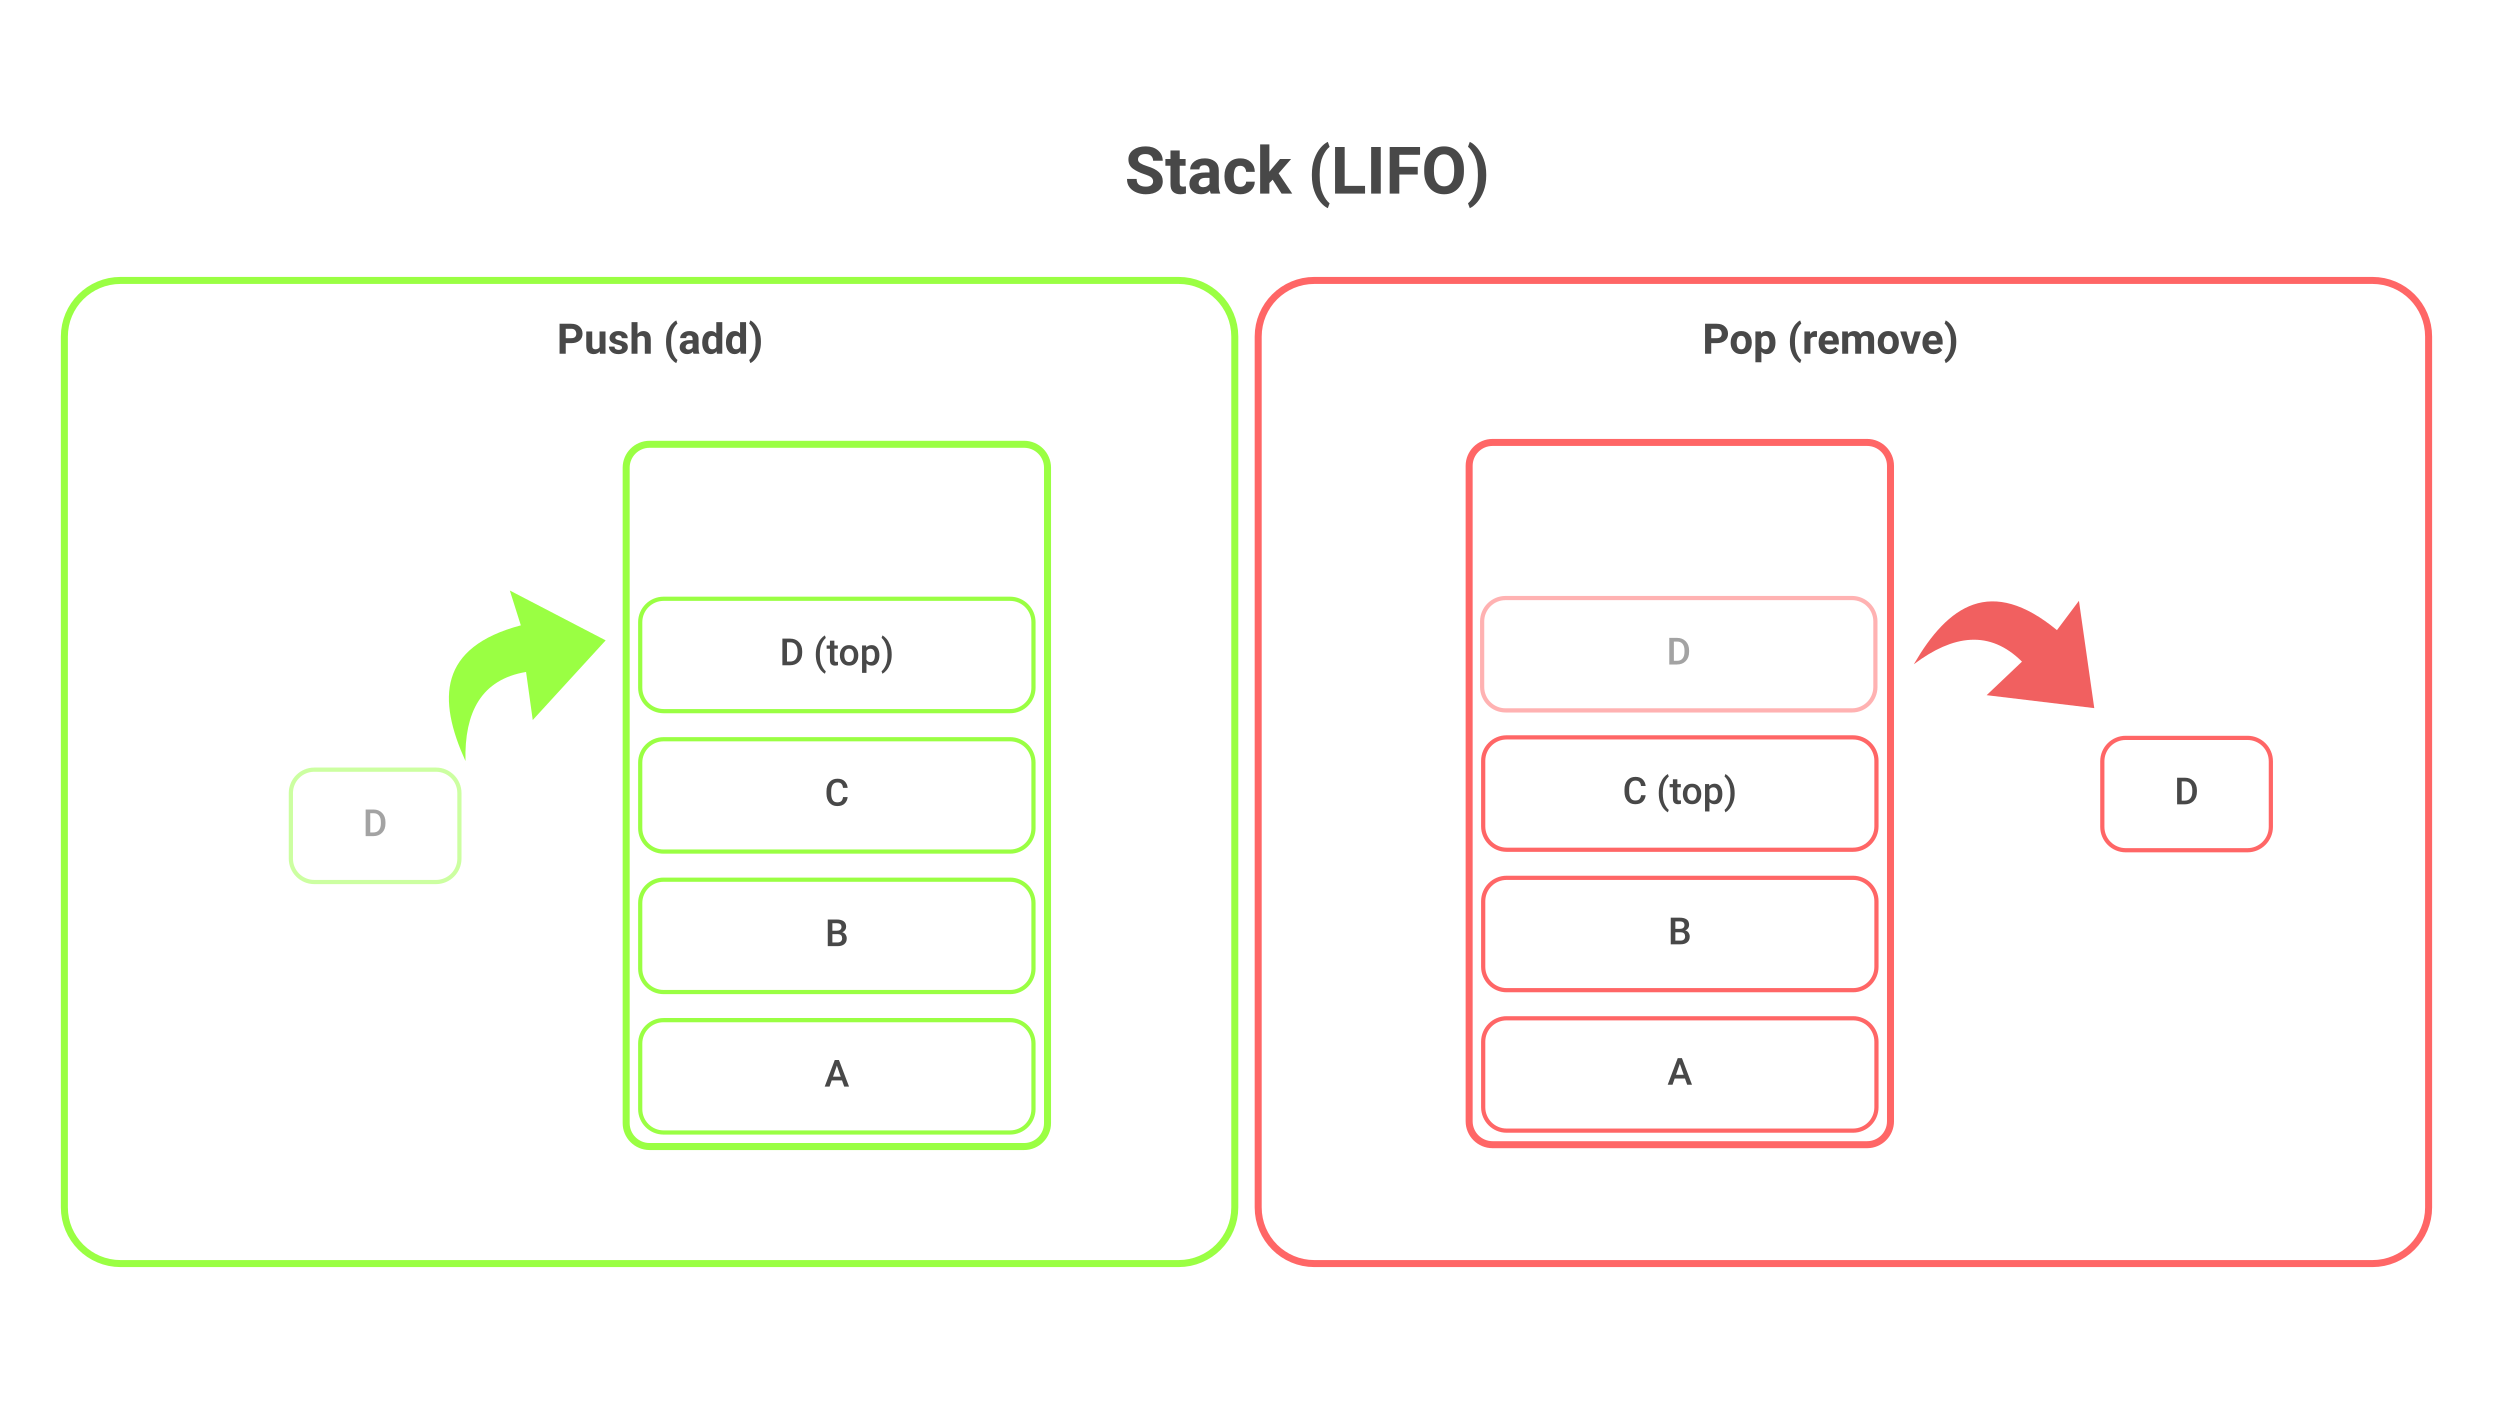
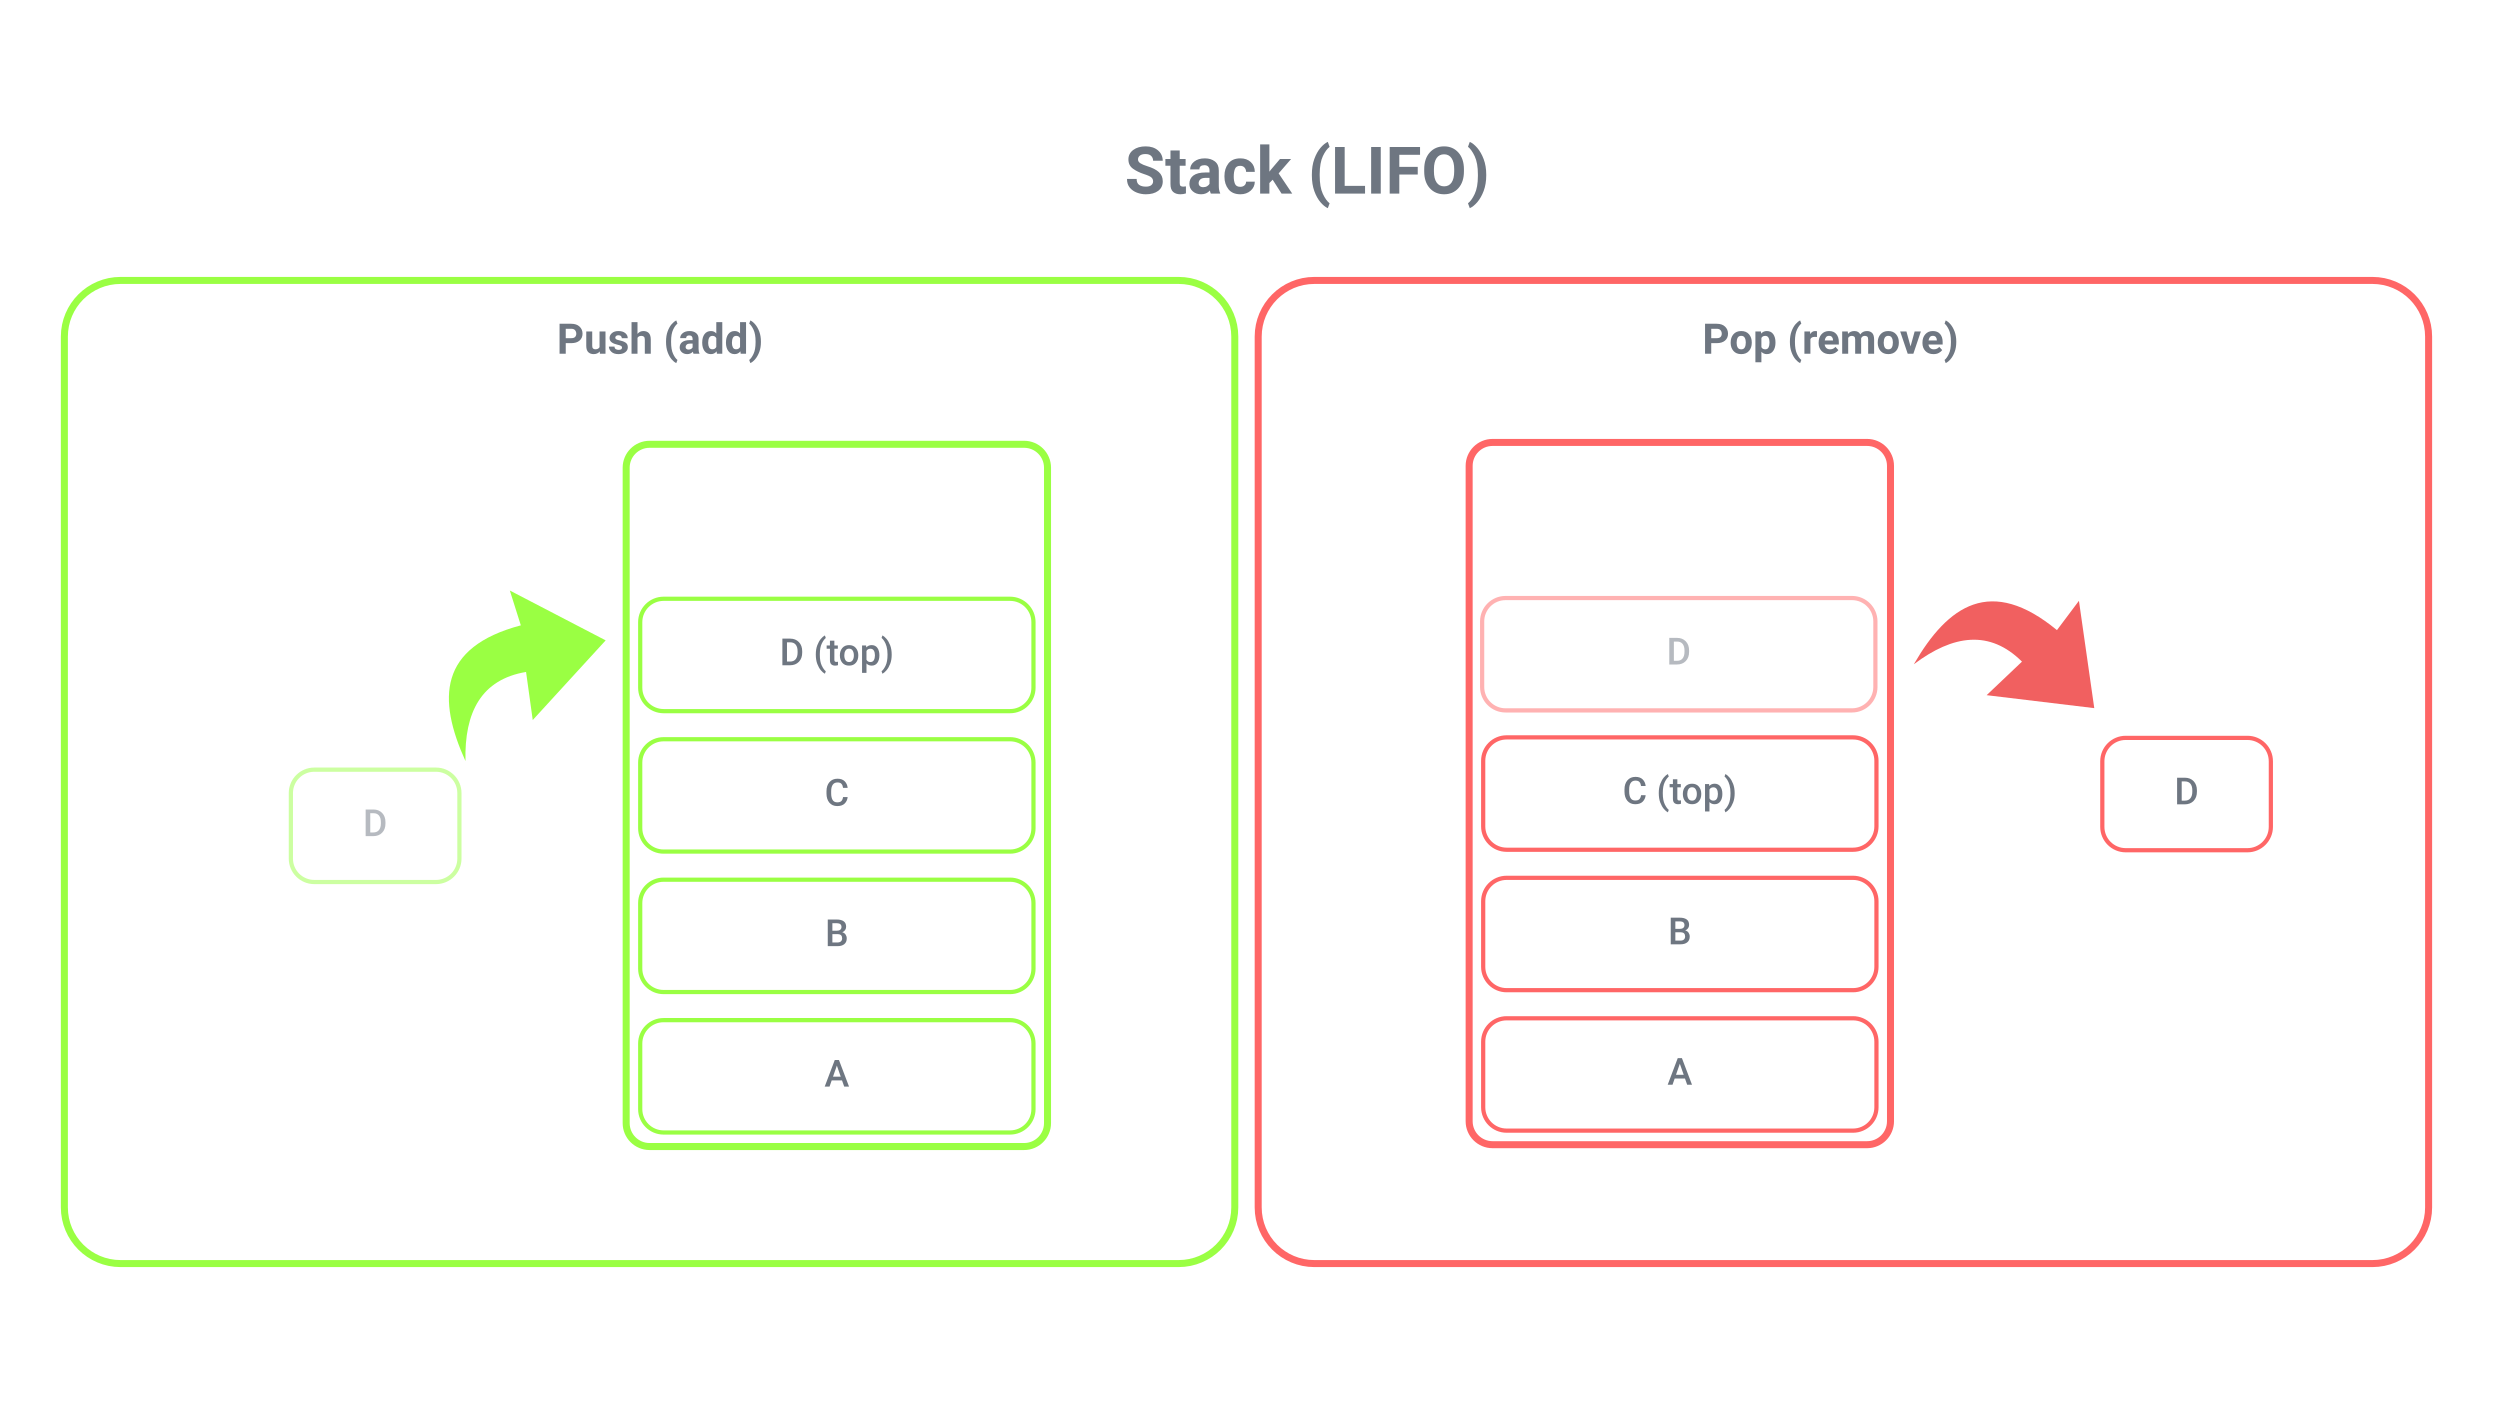
<svg xmlns="http://www.w3.org/2000/svg" version="1.1" width="1068" height="600" viewBox="0 0 1068 600" xml:space="preserve">
  <style>
    /* Theme text color */
-     .label { fill: var(--text-color, #484848); }
+     .label { fill: var(--color-svg-text-adaptive, #6e7681); }

    /* Ghosted items */
    .ghost rect, .ghost text { opacity: 0.5; }
- 
-     /* Example themes:
-        :root { --text-color: #fff; }  // light-on-dark
-        :root { --text-color: #000; }  // dark-on-light
-     */
  </style>
  <g transform="translate(551.5,75.02)">
    <text class="label" font-family="'Roboto', Arial, sans-serif" font-size="28" font-weight="700" text-anchor="middle" dominant-baseline="middle">
      Stack (LIFO)
    </text>
  </g>
  <g transform="translate(277.5,329.8)">
    <rect x="-250" y="-210" rx="24" ry="24" width="500" height="420" fill="none" stroke="rgb(154,255,67)" stroke-width="3" />
  </g>
  <g transform="translate(277.5,146.16)">
    <text class="label" font-family="'Roboto', Arial, sans-serif" font-size="18" font-weight="700" text-anchor="middle" dominant-baseline="middle">
      Push (add)
    </text>
  </g>
  <g transform="translate(357.5,339.8)">
    <rect x="-90" y="-150" rx="10" ry="10" width="180" height="300" fill="none" stroke="rgb(154,255,67)" stroke-width="3" />
  </g>
  <g transform="translate(357.5,459.8)">
    <rect x="-84" y="-24" rx="10" ry="10" width="168" height="48" fill="none" stroke="rgb(154,255,67)" stroke-width="1.8" />
    <text class="label" font-family="'Roboto', Arial, sans-serif" font-size="16" font-weight="500" text-anchor="middle" dominant-baseline="middle">A</text>
  </g>
  <g transform="translate(357.5,399.8)">
    <rect x="-84" y="-24" rx="10" ry="10" width="168" height="48" fill="none" stroke="rgb(154,255,67)" stroke-width="1.8" />
    <text class="label" font-family="'Roboto', Arial, sans-serif" font-size="16" font-weight="500" text-anchor="middle" dominant-baseline="middle">B</text>
  </g>
  <g transform="translate(357.5,339.8)">
    <rect x="-84" y="-24" rx="10" ry="10" width="168" height="48" fill="none" stroke="rgb(154,255,67)" stroke-width="1.8" />
    <text class="label" font-family="'Roboto', Arial, sans-serif" font-size="16" font-weight="500" text-anchor="middle" dominant-baseline="middle">C</text>
  </g>
  <g transform="translate(357.5,279.8)">
    <rect x="-84" y="-24" rx="10" ry="10" width="168" height="48" fill="none" stroke="rgb(154,255,67)" stroke-width="1.8" />
    <text class="label" font-family="'Roboto', Arial, sans-serif" font-size="16" font-weight="500" text-anchor="middle" dominant-baseline="middle">D (top)</text>
  </g>
  <g transform="translate(787.5,329.8)">
    <rect x="-250" y="-210" rx="24" ry="24" width="500" height="420" fill="none" stroke="rgb(255,102,102)" stroke-width="3" />
  </g>
  <g transform="translate(777.5,146.16)">
    <text class="label" font-family="'Roboto', Arial, sans-serif" font-size="18" font-weight="700" text-anchor="middle" dominant-baseline="middle">
      Pop (remove)
    </text>
  </g>
  <g transform="translate(717.62,339.01)">
    <rect x="-90" y="-150" rx="10" ry="10" width="180" height="300" fill="none" stroke="rgb(255,102,102)" stroke-width="3" />
  </g>
  <g transform="translate(717.62,459.01)">
    <rect x="-84" y="-24" rx="10" ry="10" width="168" height="48" fill="none" stroke="rgb(255,102,102)" stroke-width="1.8" />
    <text class="label" font-family="'Roboto', Arial, sans-serif" font-size="16" font-weight="500" text-anchor="middle" dominant-baseline="middle">A</text>
  </g>
  <g transform="translate(717.62,399.01)">
    <rect x="-84" y="-24" rx="10" ry="10" width="168" height="48" fill="none" stroke="rgb(255,102,102)" stroke-width="1.8" />
    <text class="label" font-family="'Roboto', Arial, sans-serif" font-size="16" font-weight="500" text-anchor="middle" dominant-baseline="middle">B</text>
  </g>
  <g transform="translate(717.62,339.01)">
    <rect x="-84" y="-24" rx="10" ry="10" width="168" height="48" fill="none" stroke="rgb(255,102,102)" stroke-width="1.8" />
    <text class="label" font-family="'Roboto', Arial, sans-serif" font-size="16" font-weight="500" text-anchor="middle" dominant-baseline="middle">C (top)</text>
  </g>
  <g transform="translate(934.11,339.22)">
    <rect x="-36" y="-24" rx="10" ry="10" width="72" height="48" fill="none" stroke="rgb(255,102,102)" stroke-width="1.8" />
    <text class="label" font-family="'Roboto', Arial, sans-serif" font-size="16" font-weight="500" text-anchor="middle" dominant-baseline="middle">D</text>
  </g>
  <g class="ghost">
    <g transform="translate(717.17,279.48)">
      <rect x="-84" y="-24" rx="10" ry="10" width="168" height="48" fill="none" stroke="rgb(255,102,102)" stroke-width="1.8" />
      <text class="label" font-family="'Roboto', Arial, sans-serif" font-size="16" font-weight="500" text-anchor="middle" dominant-baseline="middle">D</text>
    </g>
    <g transform="translate(160.26,352.8)">
      <rect x="-36" y="-24" rx="10" ry="10" width="72" height="48" fill="none" stroke="rgb(154,255,67)" stroke-width="1.8" />
      <text class="label" font-family="'Roboto', Arial, sans-serif" font-size="16" font-weight="500" text-anchor="middle" dominant-baseline="middle">D</text>
    </g>
  </g>
  <g transform="matrix(0.95 -0.3 0.3 0.95 223.51 283.91)">
    <path d="M 47.241 73.538 L 87.35 50.377 54.598 17.623 54.598 33.28 C 18.114 31.59 10.956 52.564 14.436 81.641 C 20.303 61.312 31.583 50.328 50.721 53.012 L 47.241 73.538 z" transform="translate(-50.5,-49.63)" fill="rgb(154,255,67)" />
  </g>
  <g transform="matrix(0.8 0.6 -0.6 0.8 865.64 279.81)">
    <path d="M 47.241 73.538 L 87.35 50.377 54.598 17.623 54.598 33.28 C 18.114 31.59 10.956 52.564 14.436 81.641 C 20.303 61.312 31.583 50.328 50.721 53.012 L 47.241 73.538 z" transform="translate(-50.5,-49.63)" fill="rgb(241,96,96)" />
  </g>
</svg>
